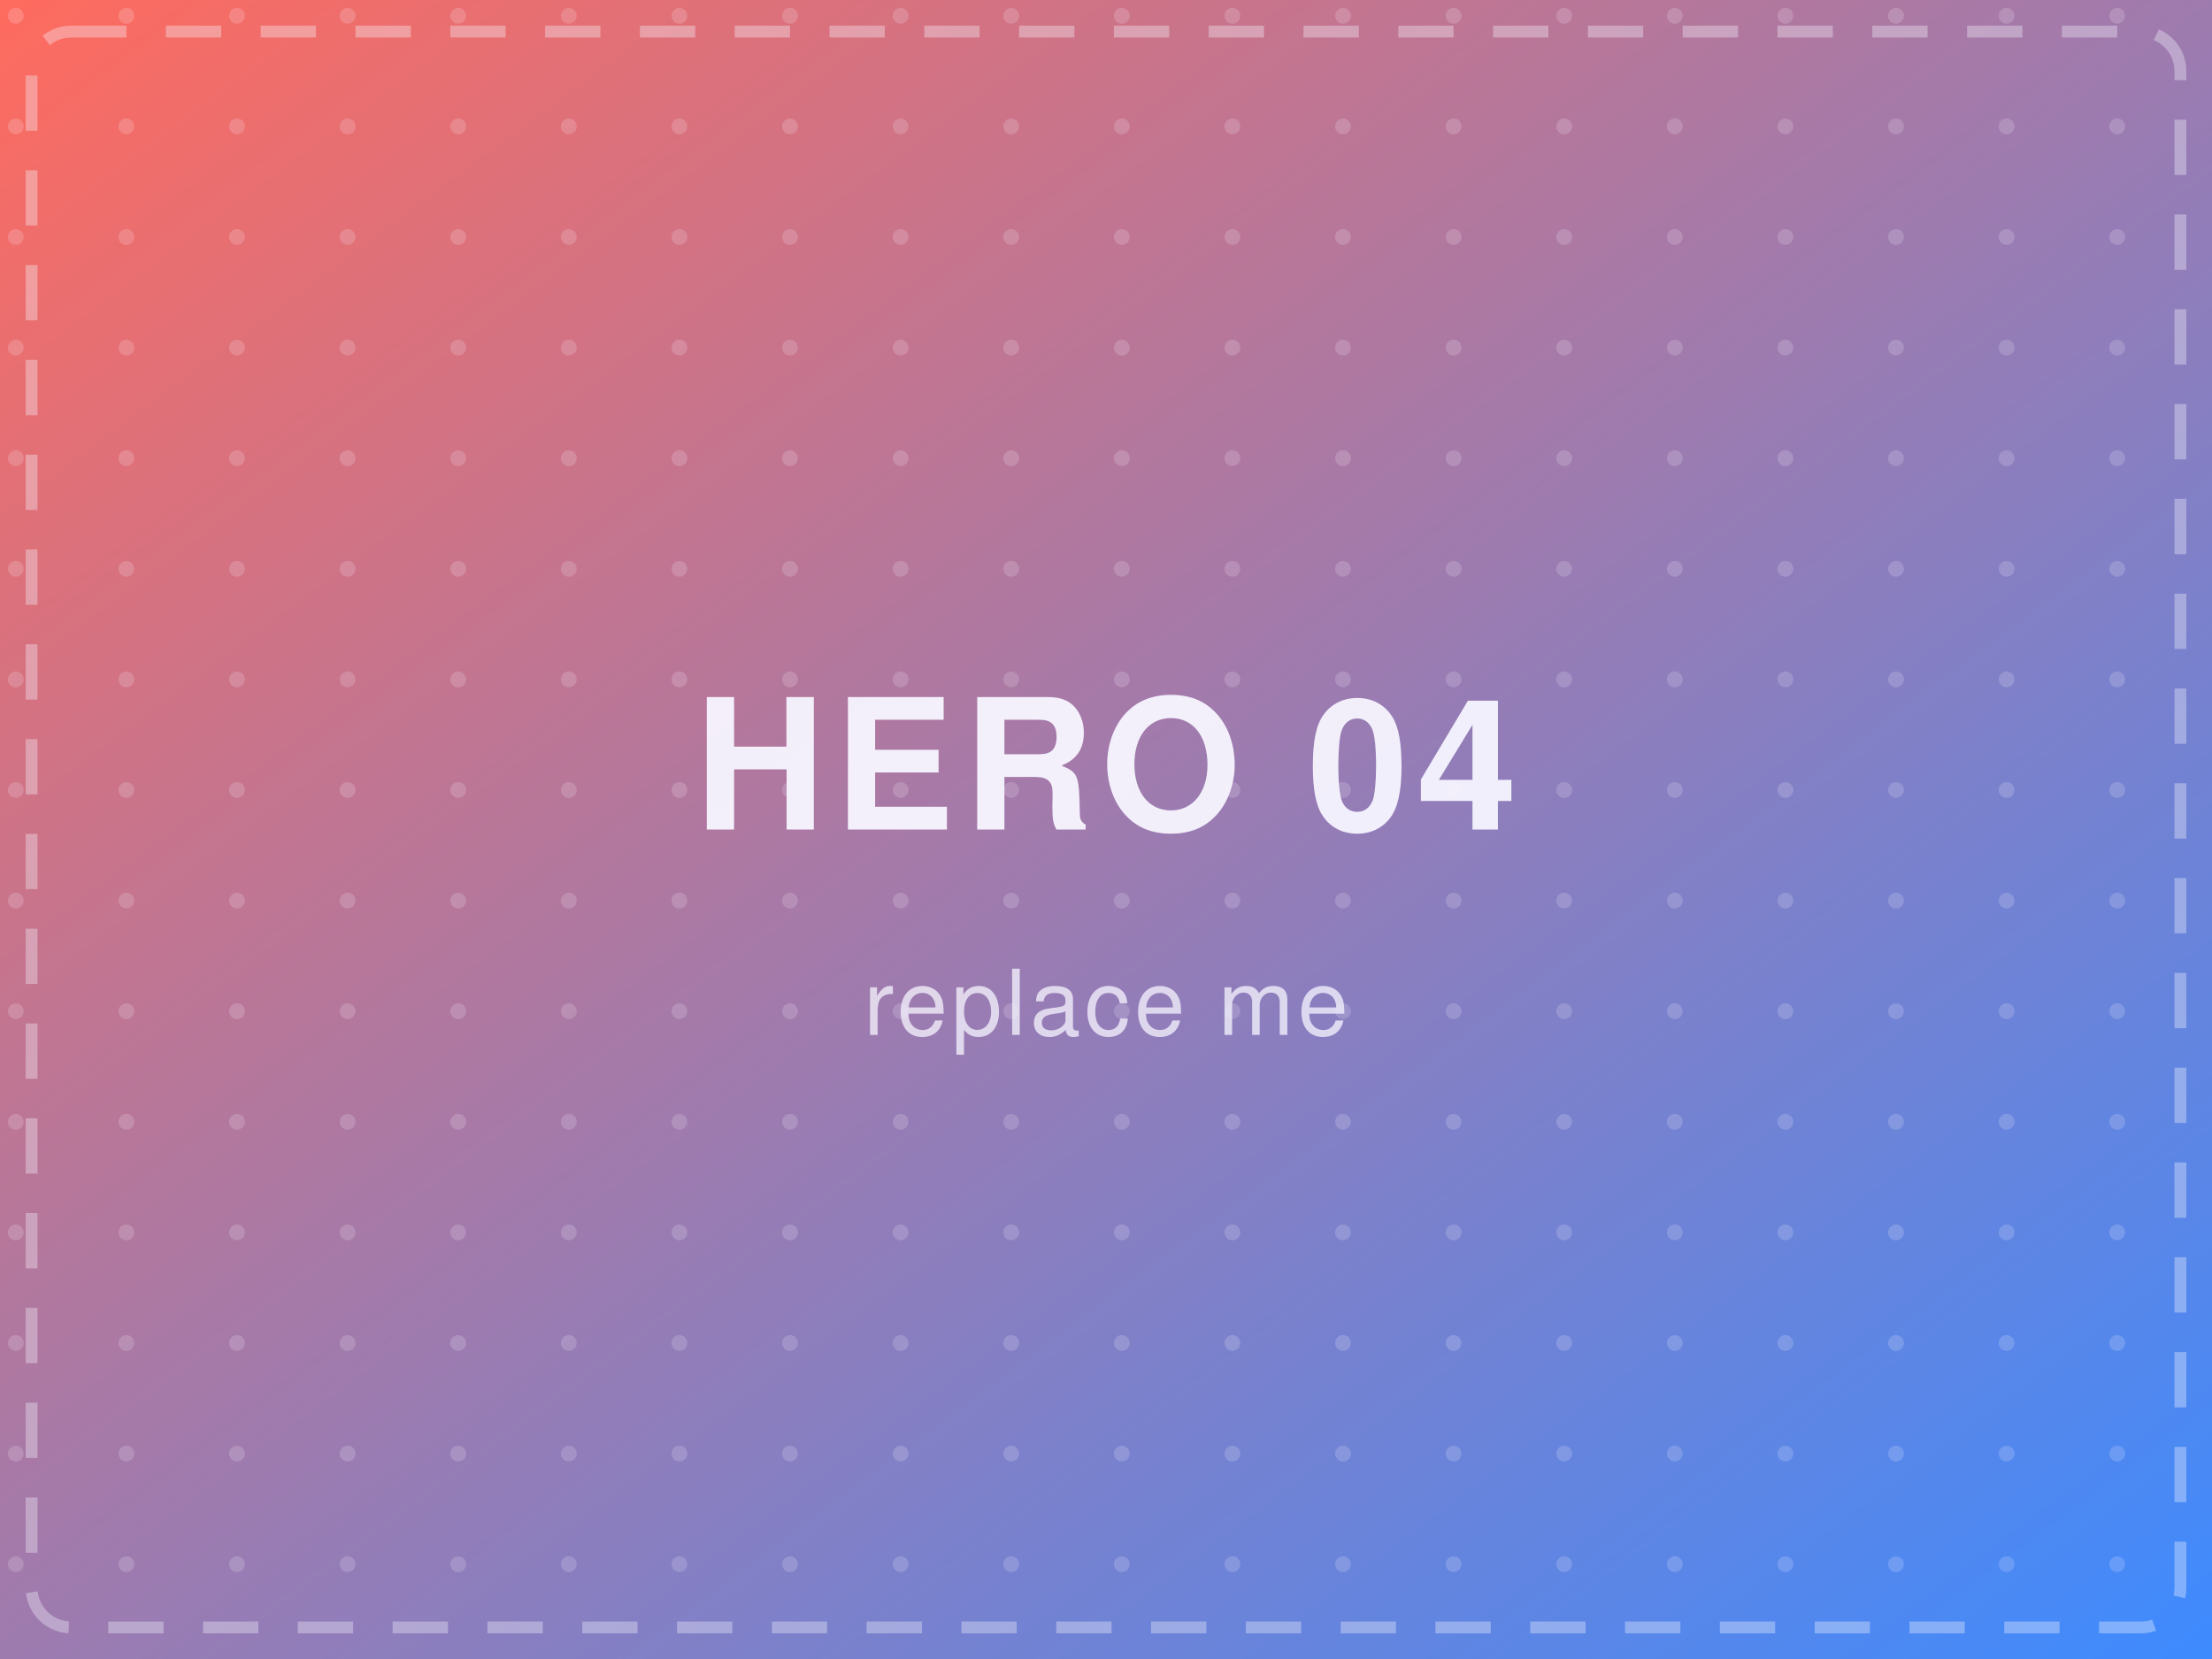
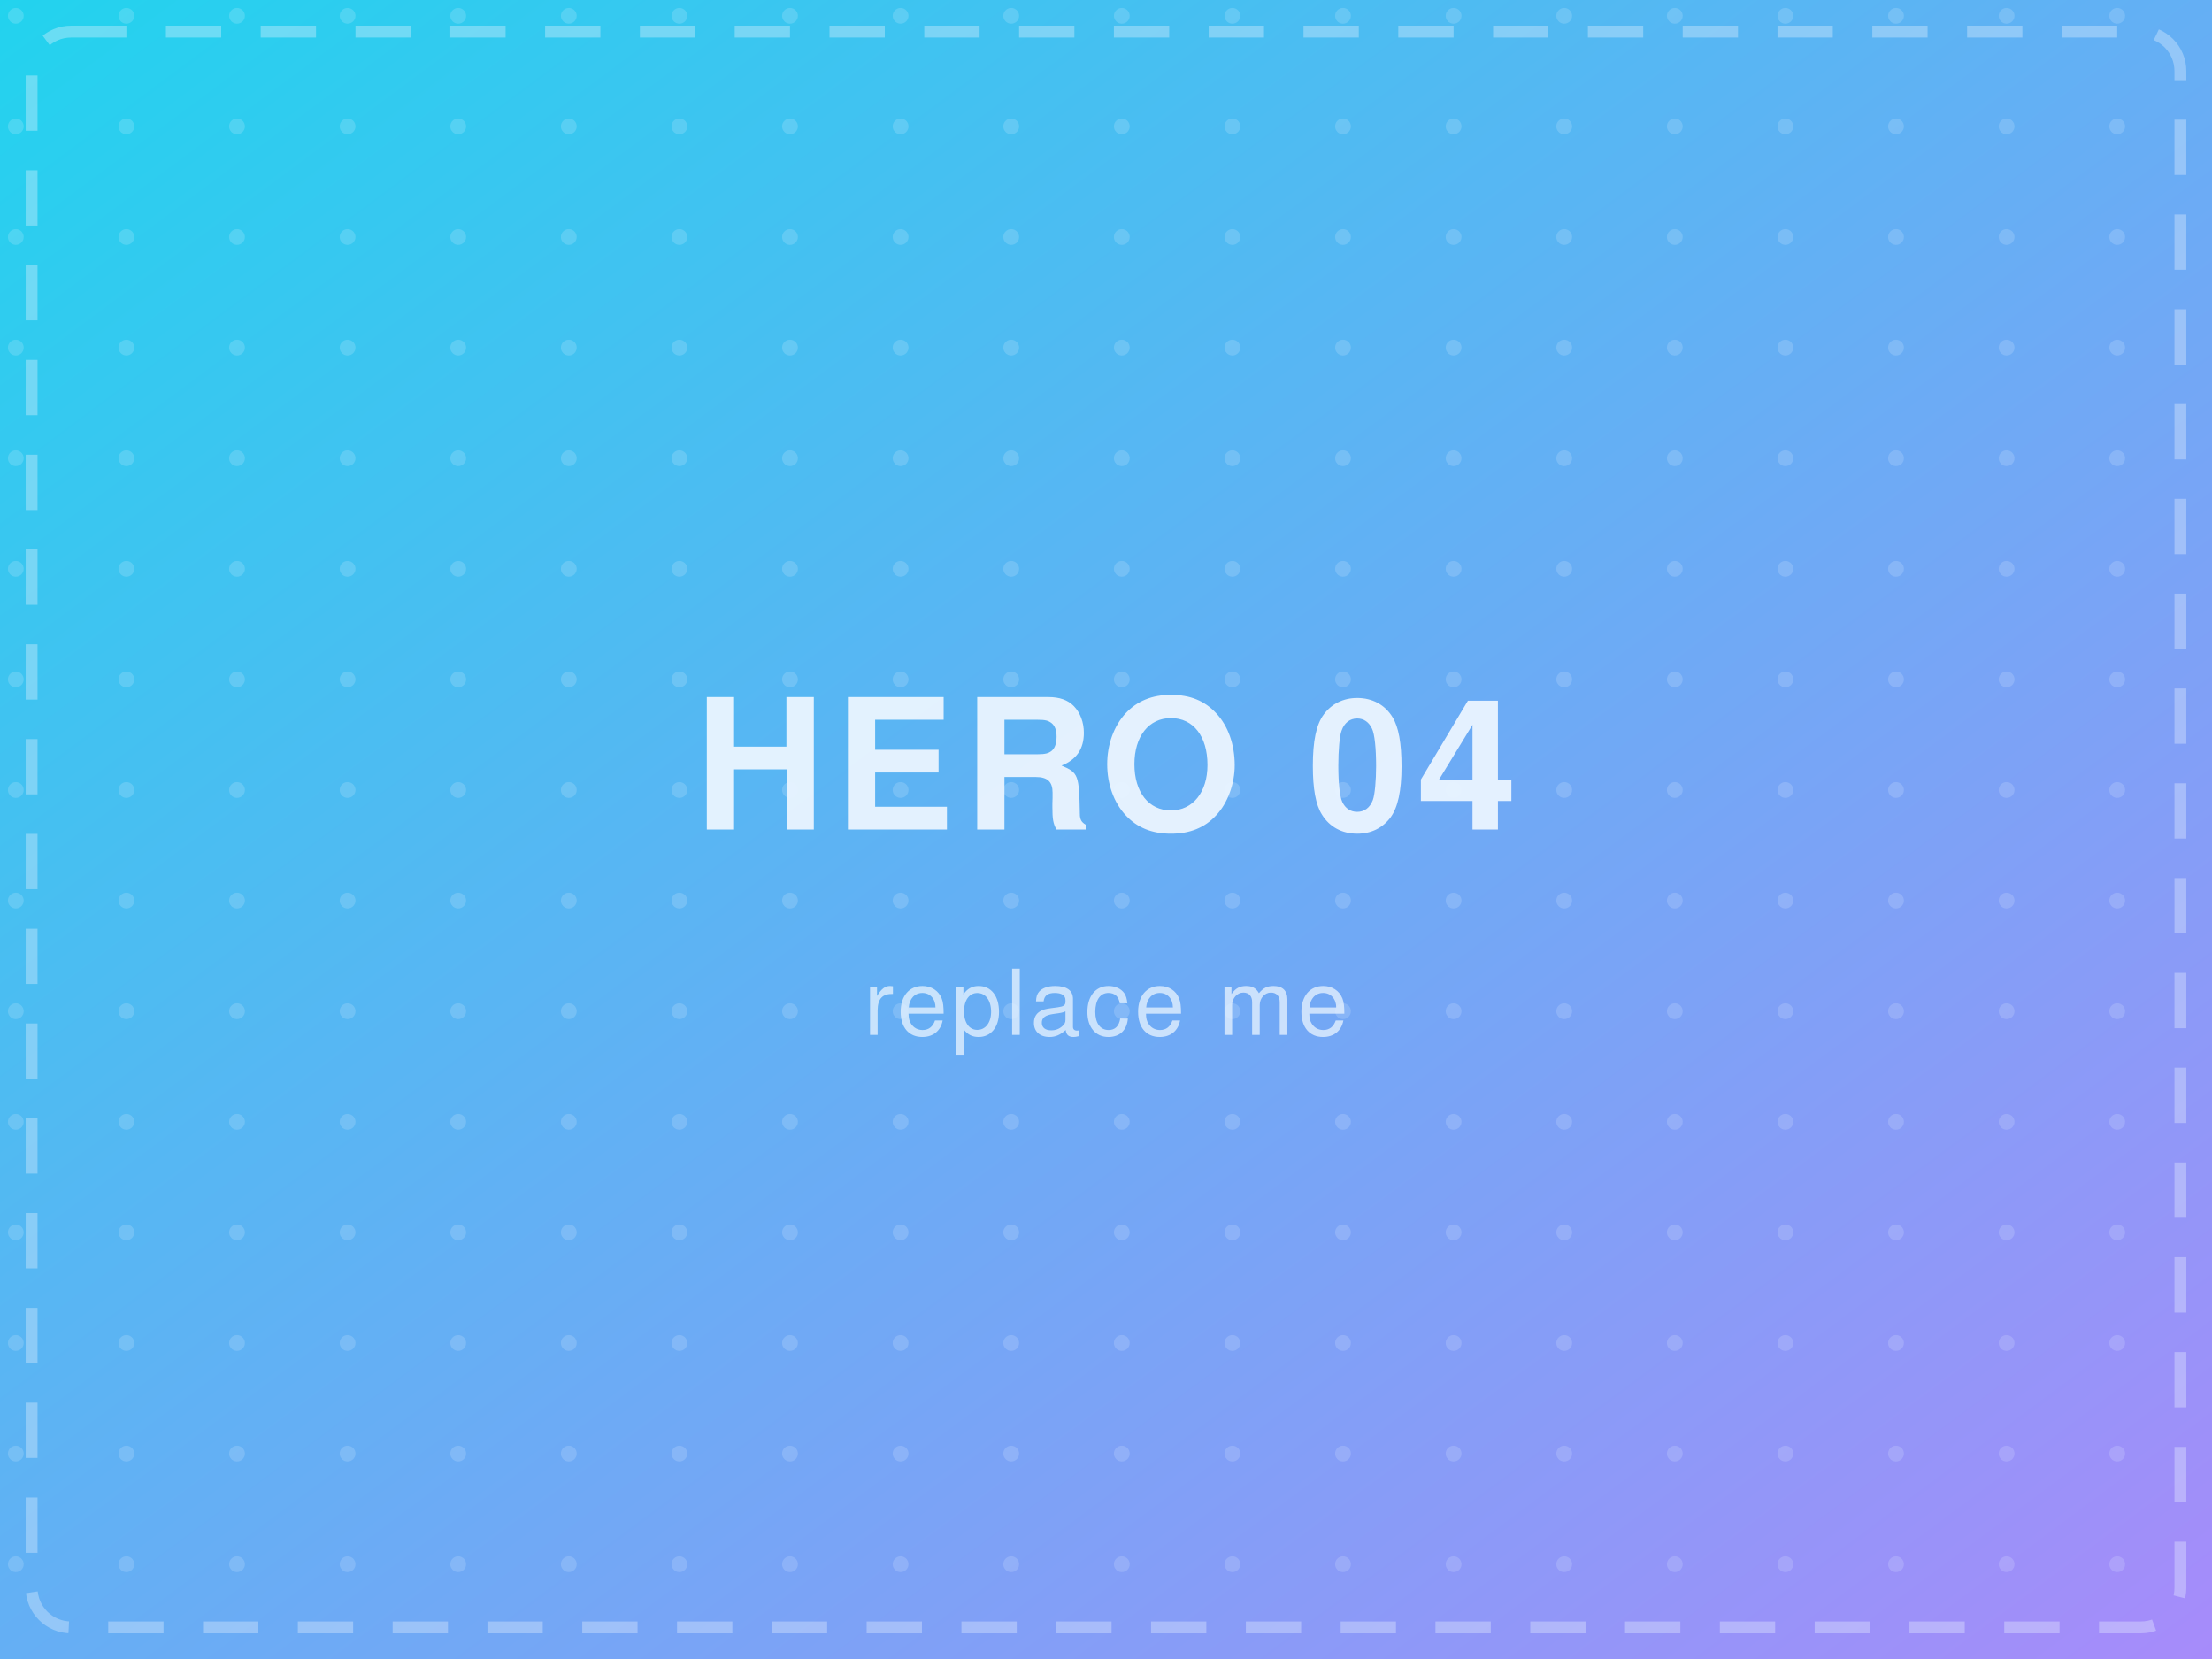
<svg xmlns="http://www.w3.org/2000/svg" viewBox="0 0 560 420" width="560" height="420" role="img" aria-label="HERO 04 placeholder">
  <defs>
    <linearGradient id="g" x1="0" y1="0" x2="1" y2="1">
-       <stop offset="0" stop-color="#ff6b5e" />
-       <stop offset="1" stop-color="#3d8bff" />
+       <stop offset="0" stop-color="#22d3ee" />
+       <stop offset="1" stop-color="#a78bfa" />
    </linearGradient>
    <pattern id="dots" width="28" height="28" patternUnits="userSpaceOnUse">
-       <circle cx="4" cy="4" r="2" fill="#f7f5ff" opacity="0.18" />
+       <circle cx="4" cy="4" r="2" fill="#eaf4ff" opacity="0.18" />
    </pattern>
  </defs>
  <rect width="560" height="420" fill="url(#g)" />
  <rect width="560" height="420" fill="url(#dots)" />
-   <g fill="#f7f5ff" font-family="Helvetica,Arial,sans-serif" text-anchor="middle">
+   <g fill="#eaf4ff" font-family="Helvetica,Arial,sans-serif" text-anchor="middle">
    <text x="280" y="210" font-size="46" font-weight="700" opacity="0.95" letter-spacing="2">HERO 04</text>
    <text x="280" y="262" font-size="23" font-weight="500" opacity="0.75" letter-spacing="1">replace me</text>
  </g>
-   <rect x="8" y="8" width="544" height="404" fill="none" stroke="#f7f5ff" stroke-opacity="0.35" stroke-width="3" stroke-dasharray="14 10" rx="10" />
+   <rect x="8" y="8" width="544" height="404" fill="none" stroke="#eaf4ff" stroke-opacity="0.35" stroke-width="3" stroke-dasharray="14 10" rx="10" />
</svg>
